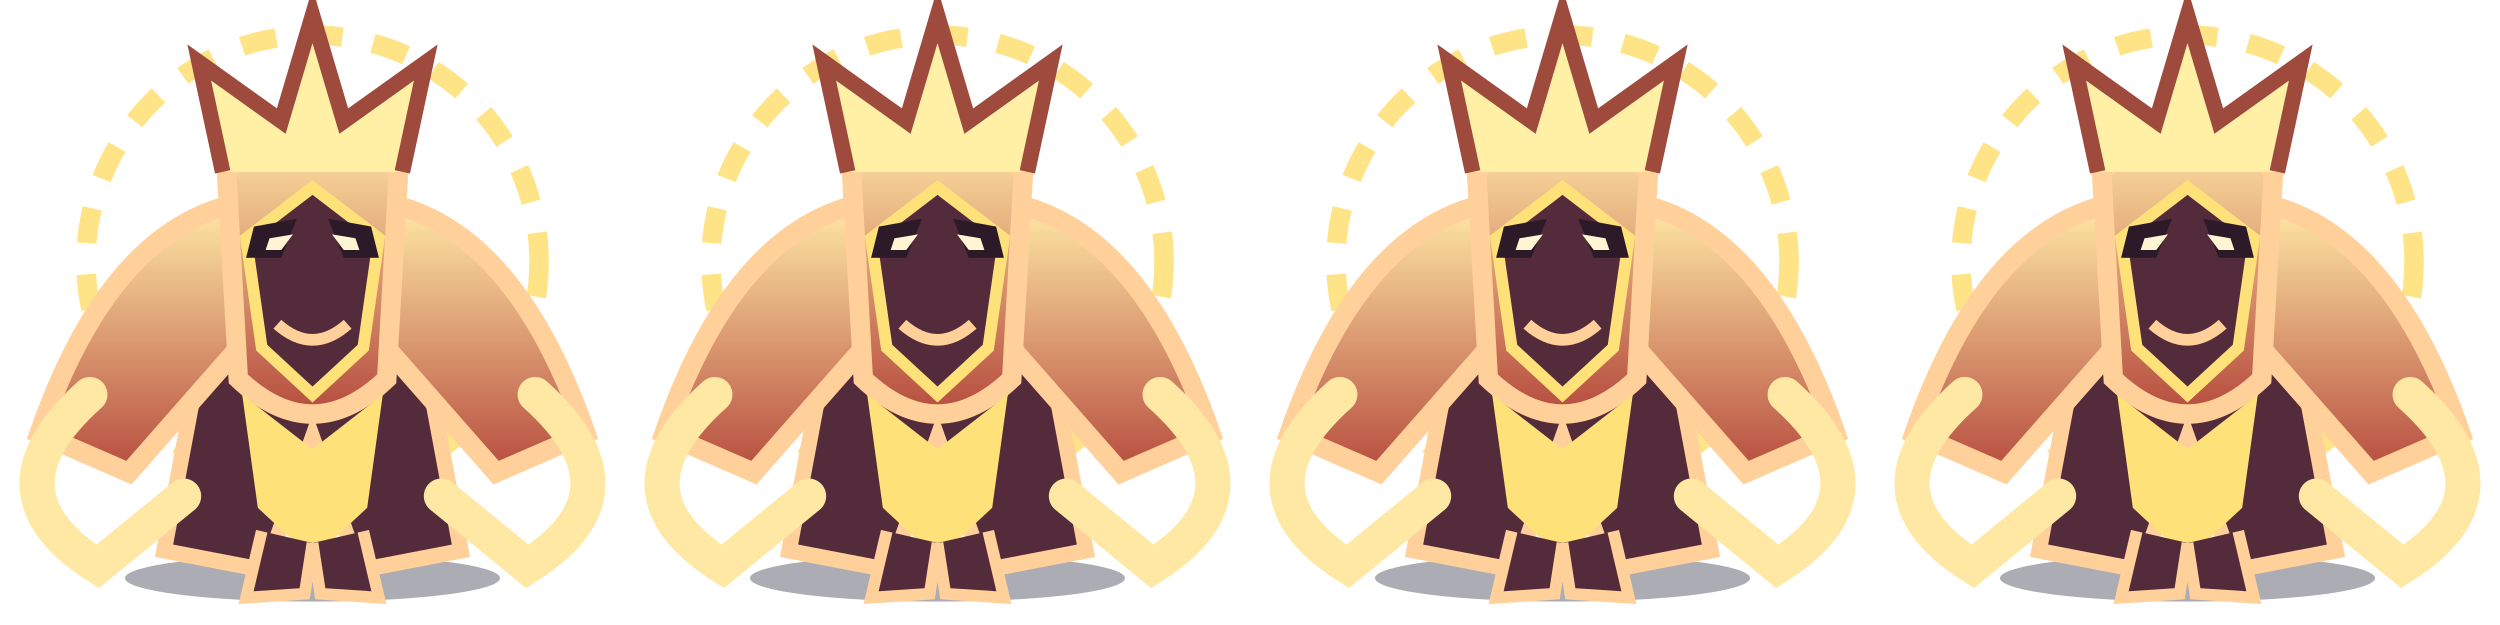
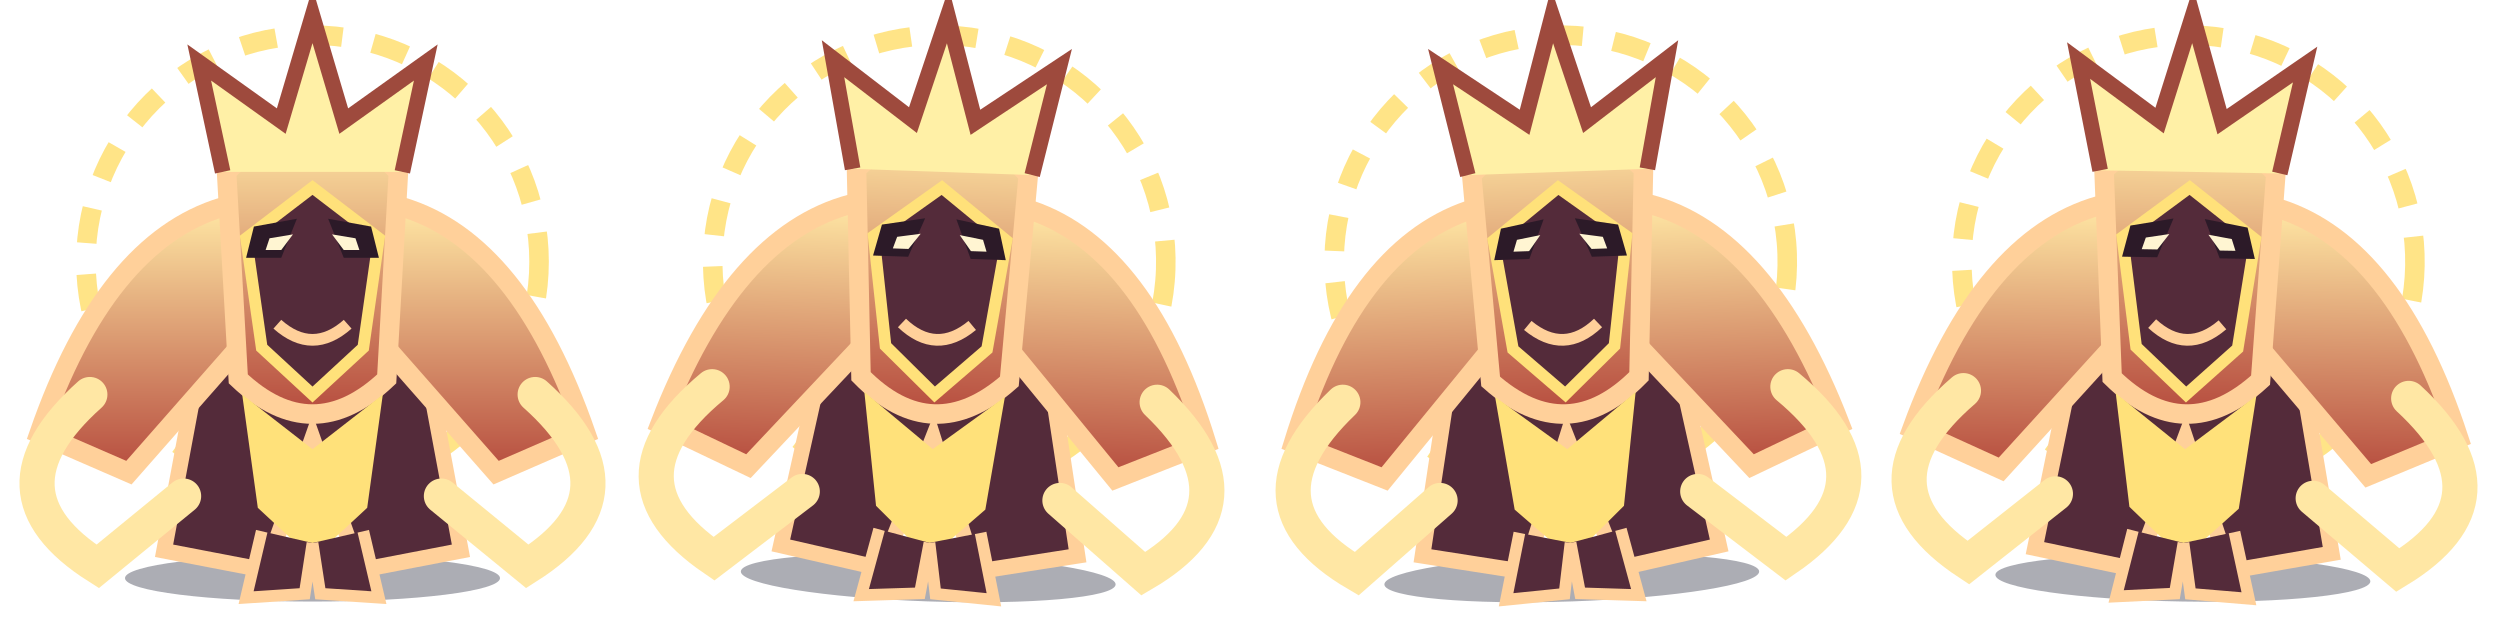
<svg xmlns="http://www.w3.org/2000/svg" width="640" height="160" viewBox="0 0 640 160">
  <defs>
    <linearGradient id="g" x2="0" y2="1">
      <stop stop-color="#ffe7a4" />
      <stop offset="1" stop-color="#b64c3e" />
    </linearGradient>
  </defs>
-   <g transform="translate(0,0) translate(80,0)">
+   <g transform="translate(0,0) translate(80,0) rotate(0 0 80)">
    <ellipse cy="148" rx="48" ry="6" fill="#101329" opacity=".35" />
    <circle cy="67" r="58" fill="none" stroke="#ffe17a" stroke-width="5" stroke-dasharray="9 8" opacity=".9" />
    <path d="M-24 66 L-38 141 L-12 146 L0 112 L12 146 L38 141 L24 66Z" fill="#542b3a" stroke="#ffd09a" stroke-width="4" />
    <path d="M-23 53 Q-53 62 -70 111 L-47 121 L-18 88 M23 53 Q53 62 70 111 L47 121 L18 88" fill="url(#g)" stroke="#ffd09a" stroke-width="5" />
    <path d="M-22 44 Q0 22 22 44 L19 97 Q0 115 -19 97Z" fill="url(#g)" stroke="#ffd09a" stroke-width="5" />
    <path d="M-17 61 L0 48 L17 61 L13 89 L0 101 L-13 89Z" fill="#542b3a" stroke="#ffe17a" stroke-width="3" />
    <path d="M-15 58 L-4 56 L-8 66 L-17 66 M15 58 L4 56 L8 66 L17 66" fill="#2c1a28" />
    <path d="M-11 61 L-5 60 L-8 64 L-12 64 M11 61 L5 60 L8 64 L12 64" fill="#fff5d2" />
    <path d="M-9 83 Q0 91 9 83" fill="none" stroke="#ffd09a" stroke-width="3" />
    <path d="M-23 44 L-29 16 L-8 31 L0 4 L8 31 L29 16 L23 44" fill="#fff0a6" stroke="#9e4a3d" stroke-width="4" />
    <path d="M-18 101 L0 115 L18 101 L14 130 L0 143 L-14 130Z" fill="#ffe17a" />
    <path d="M-57 101 Q-85 126 -55 145 L-33 127 M57 101 Q85 126 55 145 L33 127" fill="none" stroke="#ffe7a4" stroke-width="9" stroke-linecap="round" />
    <path d="M-13 136 L-17 153 L-2 152 L0 139 M13 136 L17 153 L2 152 L0 139" fill="#542b3a" stroke="#ffd09a" stroke-width="3" />
  </g>
-   <g transform="translate(160,0) translate(80,0)">
+   <g transform="translate(160,0) translate(80,0) rotate(2 0 80)">
    <ellipse cy="148" rx="48" ry="6" fill="#101329" opacity=".35" />
    <circle cy="67" r="58" fill="none" stroke="#ffe17a" stroke-width="5" stroke-dasharray="9 8" opacity=".9" />
    <path d="M-24 66 L-38 141 L-12 146 L0 112 L12 146 L38 141 L24 66Z" fill="#542b3a" stroke="#ffd09a" stroke-width="4" />
    <path d="M-23 53 Q-53 62 -70 111 L-47 121 L-18 88 M23 53 Q53 62 70 111 L47 121 L18 88" fill="url(#g)" stroke="#ffd09a" stroke-width="5" />
    <path d="M-22 44 Q0 22 22 44 L19 97 Q0 115 -19 97Z" fill="url(#g)" stroke="#ffd09a" stroke-width="5" />
    <path d="M-17 61 L0 48 L17 61 L13 89 L0 101 L-13 89Z" fill="#542b3a" stroke="#ffe17a" stroke-width="3" />
    <path d="M-15 58 L-4 56 L-8 66 L-17 66 M15 58 L4 56 L8 66 L17 66" fill="#2c1a28" />
    <path d="M-11 61 L-5 60 L-8 64 L-12 64 M11 61 L5 60 L8 64 L12 64" fill="#fff5d2" />
    <path d="M-9 83 Q0 91 9 83" fill="none" stroke="#ffd09a" stroke-width="3" />
    <path d="M-23 44 L-29 16 L-8 31 L0 4 L8 31 L29 16 L23 44" fill="#fff0a6" stroke="#9e4a3d" stroke-width="4" />
    <path d="M-18 101 L0 115 L18 101 L14 130 L0 143 L-14 130Z" fill="#ffe17a" />
    <path d="M-57 101 Q-85 126 -55 145 L-33 127 M57 101 Q85 126 55 145 L33 127" fill="none" stroke="#ffe7a4" stroke-width="9" stroke-linecap="round" />
    <path d="M-13 136 L-17 153 L-2 152 L0 139 M13 136 L17 153 L2 152 L0 139" fill="#542b3a" stroke="#ffd09a" stroke-width="3" />
  </g>
-   <g transform="translate(320,0) translate(80,0)">
+   <g transform="translate(320,0) translate(80,0) rotate(-2 0 80)">
    <ellipse cy="148" rx="48" ry="6" fill="#101329" opacity=".35" />
    <circle cy="67" r="58" fill="none" stroke="#ffe17a" stroke-width="5" stroke-dasharray="9 8" opacity=".9" />
    <path d="M-24 66 L-38 141 L-12 146 L0 112 L12 146 L38 141 L24 66Z" fill="#542b3a" stroke="#ffd09a" stroke-width="4" />
    <path d="M-23 53 Q-53 62 -70 111 L-47 121 L-18 88 M23 53 Q53 62 70 111 L47 121 L18 88" fill="url(#g)" stroke="#ffd09a" stroke-width="5" />
    <path d="M-22 44 Q0 22 22 44 L19 97 Q0 115 -19 97Z" fill="url(#g)" stroke="#ffd09a" stroke-width="5" />
    <path d="M-17 61 L0 48 L17 61 L13 89 L0 101 L-13 89Z" fill="#542b3a" stroke="#ffe17a" stroke-width="3" />
    <path d="M-15 58 L-4 56 L-8 66 L-17 66 M15 58 L4 56 L8 66 L17 66" fill="#2c1a28" />
    <path d="M-11 61 L-5 60 L-8 64 L-12 64 M11 61 L5 60 L8 64 L12 64" fill="#fff5d2" />
    <path d="M-9 83 Q0 91 9 83" fill="none" stroke="#ffd09a" stroke-width="3" />
    <path d="M-23 44 L-29 16 L-8 31 L0 4 L8 31 L29 16 L23 44" fill="#fff0a6" stroke="#9e4a3d" stroke-width="4" />
    <path d="M-18 101 L0 115 L18 101 L14 130 L0 143 L-14 130Z" fill="#ffe17a" />
    <path d="M-57 101 Q-85 126 -55 145 L-33 127 M57 101 Q85 126 55 145 L33 127" fill="none" stroke="#ffe7a4" stroke-width="9" stroke-linecap="round" />
    <path d="M-13 136 L-17 153 L-2 152 L0 139 M13 136 L17 153 L2 152 L0 139" fill="#542b3a" stroke="#ffd09a" stroke-width="3" />
  </g>
-   <g transform="translate(480,0) translate(80,0)">
+   <g transform="translate(480,0) translate(80,0) rotate(1 0 80)">
    <ellipse cy="148" rx="48" ry="6" fill="#101329" opacity=".35" />
    <circle cy="67" r="58" fill="none" stroke="#ffe17a" stroke-width="5" stroke-dasharray="9 8" opacity=".9" />
    <path d="M-24 66 L-38 141 L-12 146 L0 112 L12 146 L38 141 L24 66Z" fill="#542b3a" stroke="#ffd09a" stroke-width="4" />
    <path d="M-23 53 Q-53 62 -70 111 L-47 121 L-18 88 M23 53 Q53 62 70 111 L47 121 L18 88" fill="url(#g)" stroke="#ffd09a" stroke-width="5" />
    <path d="M-22 44 Q0 22 22 44 L19 97 Q0 115 -19 97Z" fill="url(#g)" stroke="#ffd09a" stroke-width="5" />
    <path d="M-17 61 L0 48 L17 61 L13 89 L0 101 L-13 89Z" fill="#542b3a" stroke="#ffe17a" stroke-width="3" />
    <path d="M-15 58 L-4 56 L-8 66 L-17 66 M15 58 L4 56 L8 66 L17 66" fill="#2c1a28" />
    <path d="M-11 61 L-5 60 L-8 64 L-12 64 M11 61 L5 60 L8 64 L12 64" fill="#fff5d2" />
    <path d="M-9 83 Q0 91 9 83" fill="none" stroke="#ffd09a" stroke-width="3" />
    <path d="M-23 44 L-29 16 L-8 31 L0 4 L8 31 L29 16 L23 44" fill="#fff0a6" stroke="#9e4a3d" stroke-width="4" />
    <path d="M-18 101 L0 115 L18 101 L14 130 L0 143 L-14 130Z" fill="#ffe17a" />
    <path d="M-57 101 Q-85 126 -55 145 L-33 127 M57 101 Q85 126 55 145 L33 127" fill="none" stroke="#ffe7a4" stroke-width="9" stroke-linecap="round" />
    <path d="M-13 136 L-17 153 L-2 152 L0 139 M13 136 L17 153 L2 152 L0 139" fill="#542b3a" stroke="#ffd09a" stroke-width="3" />
  </g>
</svg>
